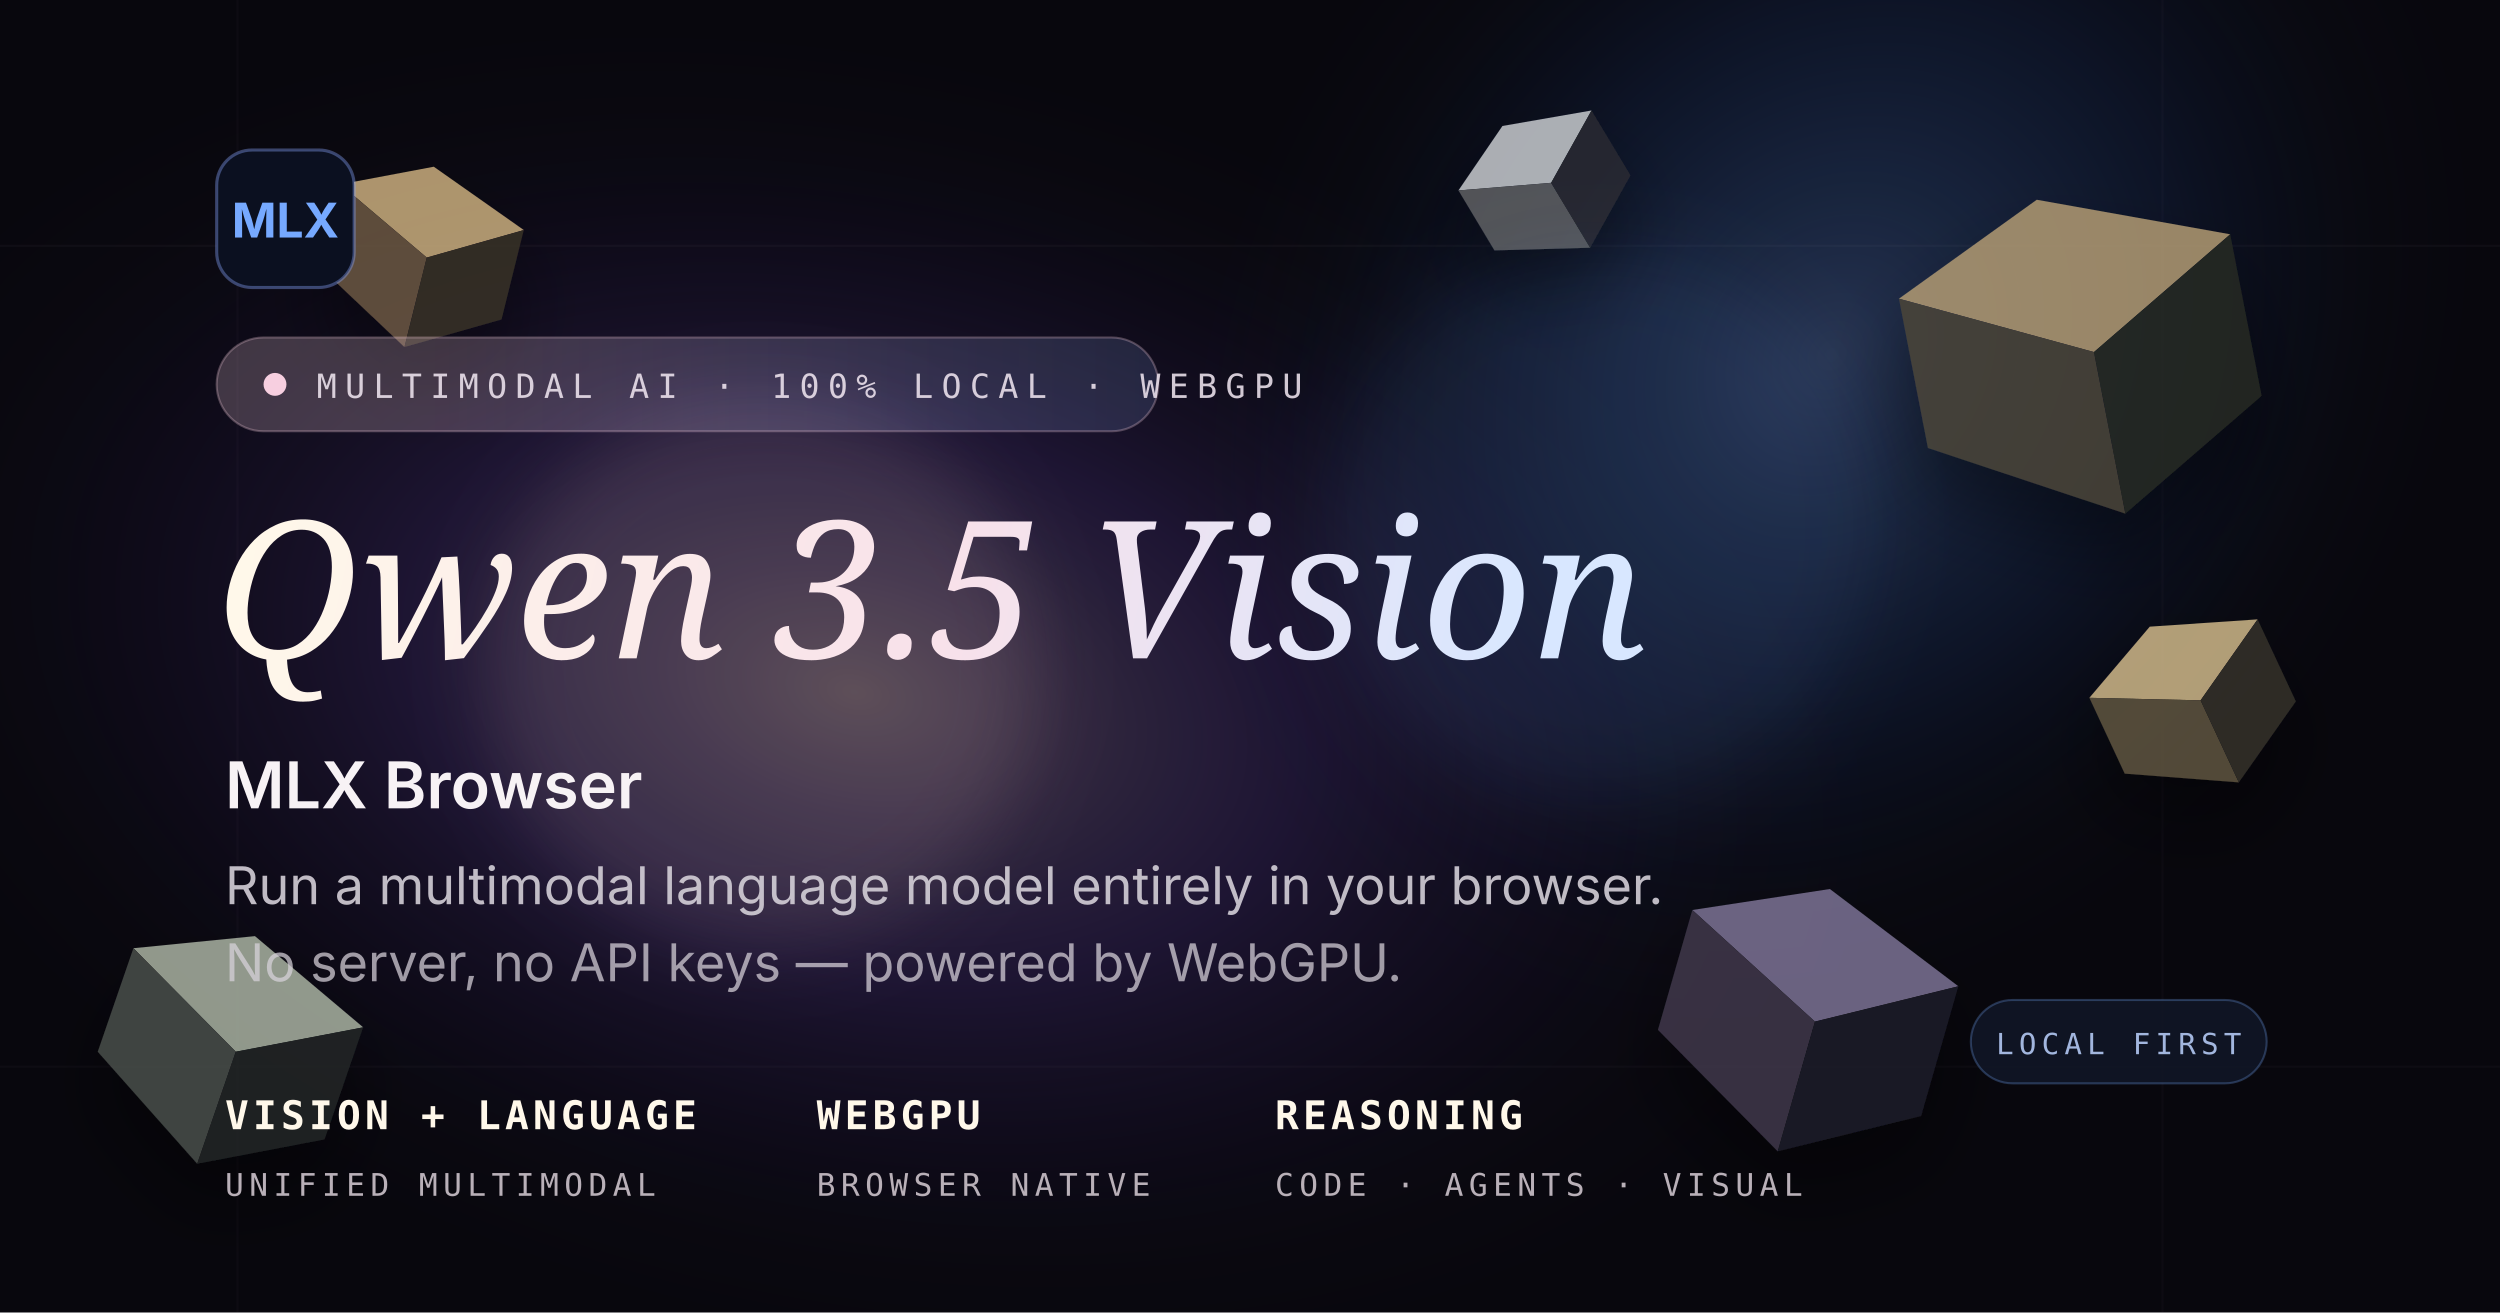
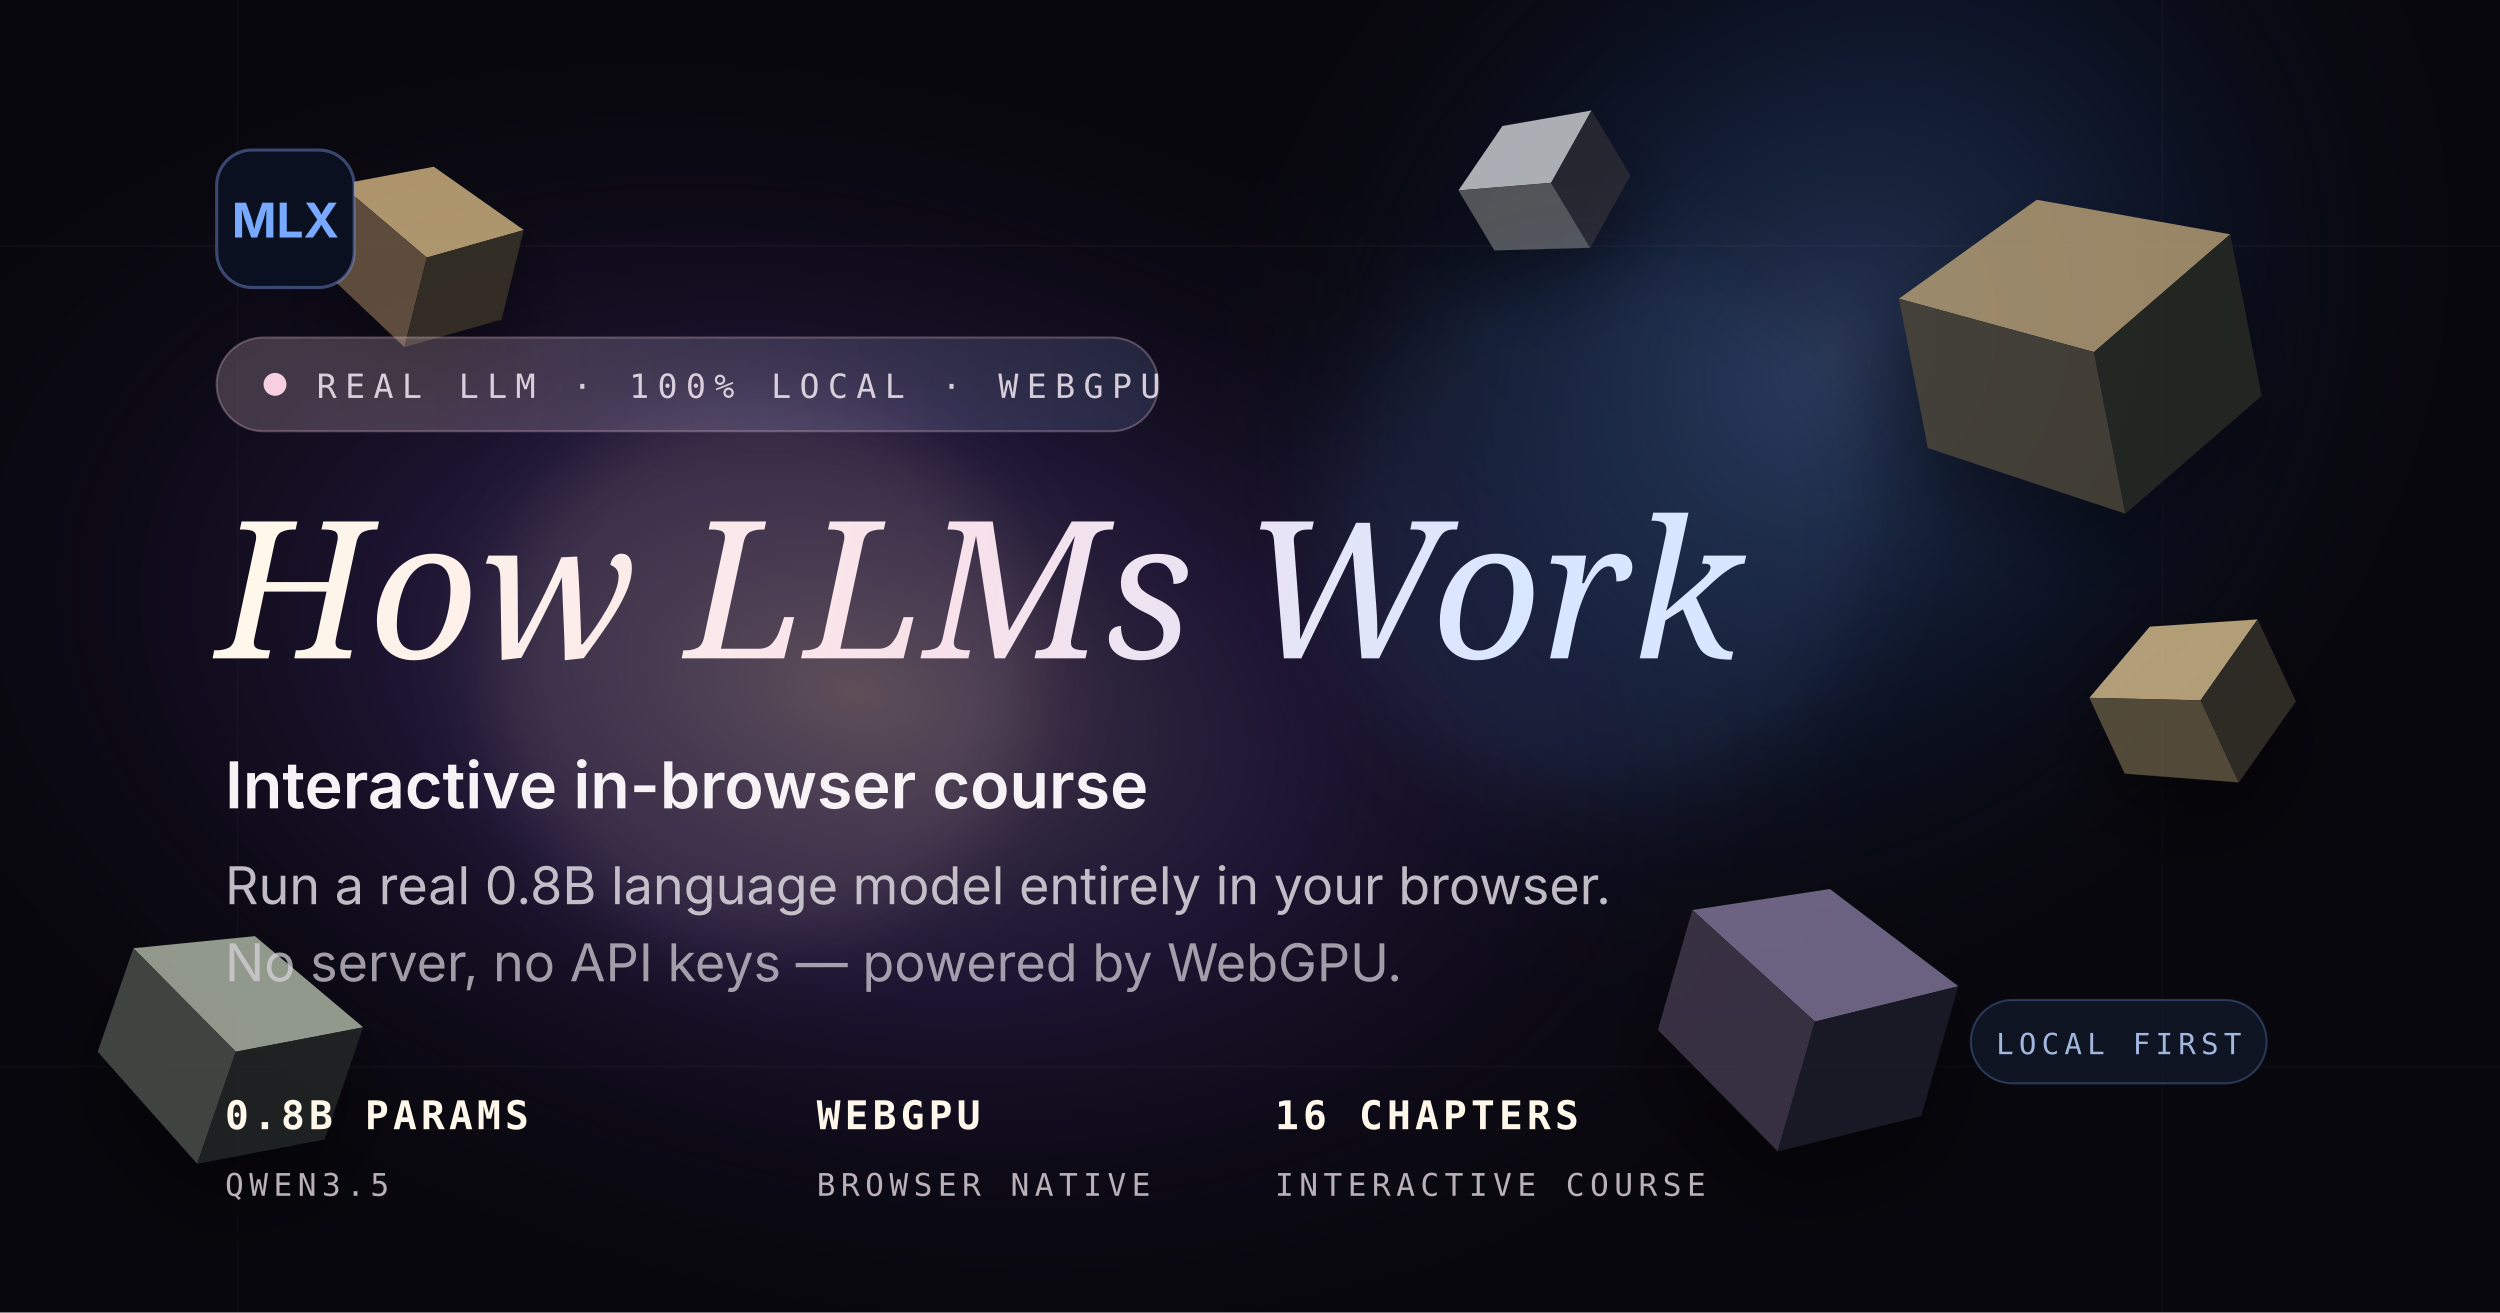
<svg xmlns="http://www.w3.org/2000/svg" width="1200" height="630" viewBox="0 0 1200 630" fill="none">
  <defs>
    <radialGradient id="glow-pink" cx="0" cy="0" r="1" gradientUnits="userSpaceOnUse" gradientTransform="translate(410 332) rotate(13) scale(520 320)">
      <stop stop-color="#F7CFE0" stop-opacity="0.28" />
      <stop offset="0.42" stop-color="#8B5CF6" stop-opacity="0.16" />
      <stop offset="1" stop-color="#08070D" stop-opacity="0" />
    </radialGradient>
    <radialGradient id="glow-blue" cx="0" cy="0" r="1" gradientUnits="userSpaceOnUse" gradientTransform="translate(880 170) rotate(128) scale(360 300)">
      <stop stop-color="#76A9FF" stop-opacity="0.28" />
      <stop offset="0.48" stop-color="#3B82F6" stop-opacity="0.12" />
      <stop offset="1" stop-color="#08070D" stop-opacity="0" />
    </radialGradient>
    <linearGradient id="title" x1="116" y1="260" x2="714" y2="390" gradientUnits="userSpaceOnUse">
      <stop stop-color="#FFF8EA" />
      <stop offset="0.55" stop-color="#F8E1EA" />
      <stop offset="1" stop-color="#D8E7FF" />
    </linearGradient>
    <linearGradient id="pill" x1="104" y1="112" x2="526" y2="112" gradientUnits="userSpaceOnUse">
      <stop stop-color="#F7CFE0" stop-opacity="0.22" />
      <stop offset="1" stop-color="#76A9FF" stop-opacity="0.14" />
    </linearGradient>
    <filter id="blur" x="-40%" y="-40%" width="180%" height="180%" color-interpolation-filters="sRGB">
      <feGaussianBlur stdDeviation="18" />
    </filter>
    <filter id="shadow" x="-50%" y="-50%" width="200%" height="200%" color-interpolation-filters="sRGB">
      <feDropShadow dx="0" dy="22" stdDeviation="18" flood-color="#000000" flood-opacity="0.45" />
    </filter>
  </defs>
  <rect width="1200" height="630" fill="#08070D" />
  <rect width="1200" height="630" fill="url(#glow-pink)" />
  <rect width="1200" height="630" fill="url(#glow-blue)" />
  <g opacity="0.28">
    <path d="M0 118H1200" stroke="#DAC5D7" stroke-opacity="0.12" />
    <path d="M0 512H1200" stroke="#DAC5D7" stroke-opacity="0.1" />
    <path d="M114 0V630" stroke="#DAC5D7" stroke-opacity="0.08" />
    <path d="M1038 0V630" stroke="#DAC5D7" stroke-opacity="0.08" />
  </g>
  <g filter="url(#shadow)" opacity="0.84">
    <g transform="translate(905 110) rotate(-11)">
      <path d="M0 34L74 0L162 34L87 77L0 34Z" fill="#B39B73" />
      <path d="M0 34L87 77L87 156L0 107V34Z" fill="#4C4439" />
      <path d="M87 77L162 34V113L87 156V77Z" fill="#272923" />
    </g>
    <g transform="translate(820 410) rotate(16) scale(.82)">
      <path d="M0 34L74 0L162 34L87 77L0 34Z" fill="#7D7395" />
      <path d="M0 34L87 77L87 156L0 107V34Z" fill="#40394C" />
      <path d="M87 77L162 34V113L87 156V77Z" fill="#1D1E29" />
    </g>
    <g transform="translate(995 318) rotate(-25) scale(.55)">
      <path d="M0 34L74 0L162 34L87 77L0 34Z" fill="#D1B98A" />
      <path d="M0 34L87 77L87 156L0 107V34Z" fill="#605540" />
      <path d="M87 77L162 34V113L87 156V77Z" fill="#34322B" />
    </g>
    <g transform="translate(72 432) rotate(19) scale(.72)">
      <path d="M0 34L74 0L162 34L87 77L0 34Z" fill="#AAB3A3" />
      <path d="M0 34L87 77L87 156L0 107V34Z" fill="#4A4F4B" />
      <path d="M87 77L162 34V113L87 156V77Z" fill="#232828" />
    </g>
    <g transform="translate(168 70) rotate(14) scale(.56)">
      <path d="M0 34L74 0L162 34L87 77L0 34Z" fill="#CBAE7E" />
      <path d="M0 34L87 77L87 156L0 107V34Z" fill="#6C5943" />
      <path d="M87 77L162 34V113L87 156V77Z" fill="#393128" />
    </g>
    <g transform="translate(692 78) rotate(-31) scale(.46)">
      <path d="M0 34L74 0L162 34L87 77L0 34Z" fill="#C8CCD0" />
      <path d="M0 34L87 77L87 156L0 107V34Z" fill="#5E6063" />
      <path d="M87 77L162 34V113L87 156V77Z" fill="#2B2C31" />
    </g>
  </g>
  <g opacity="0.56" filter="url(#blur)">
    <circle cx="366" cy="322" r="132" fill="#F7CFE0" fill-opacity="0.2" />
    <circle cx="768" cy="253" r="132" fill="#76A9FF" fill-opacity="0.14" />
  </g>
  <g transform="translate(104 72)">
    <rect x="0" y="0" width="66" height="66" rx="17" fill="#0B1020" stroke="#8AA7FF" stroke-opacity="0.38" stroke-width="1.5" />
    <text x="33" y="42" text-anchor="middle" font-family="Inter, ui-sans-serif, system-ui, sans-serif" font-weight="700" font-size="23" fill="#76A9FF">MLX</text>
  </g>
  <g transform="translate(104 162)">
    <rect width="452" height="45" rx="22.5" fill="url(#pill)" stroke="#F7CFE0" stroke-opacity="0.28" />
    <circle cx="28" cy="22.5" r="5.5" fill="#F7CFE0" />
-     <text x="48" y="29" font-family="'DM Mono', ui-monospace, SFMono-Regular, Menlo, monospace" font-size="16" letter-spacing="4" fill="#F1E7F1" fill-opacity="0.86">MULTIMODAL AI · 100% LOCAL · WEBGPU</text>
+     <text x="48" y="29" font-family="'DM Mono', ui-monospace, SFMono-Regular, Menlo, monospace" font-size="16" letter-spacing="4" fill="#F1E7F1" fill-opacity="0.86">REAL LLM · 100% LOCAL · WEBGPU</text>
  </g>
-   <text x="104" y="316" font-family="'Instrument Serif', Georgia, serif" font-size="92" font-style="italic" fill="url(#title)">Qwen 3.5 Vision</text>
-   <text x="108" y="388" font-family="Inter, ui-sans-serif, system-ui, sans-serif" font-size="31" font-weight="600" fill="#F7F2F5">MLX Browser</text>
-   <text x="108" y="434" font-family="Inter, ui-sans-serif, system-ui, sans-serif" font-size="25" fill="#D8D3DB" fill-opacity="0.88">Run a multimodal language model entirely in your browser.</text>
+   <text x="104" y="316" font-family="'Instrument Serif', Georgia, serif" font-size="92" font-style="italic" fill="url(#title)">How LLMs Work</text>
+   <text x="108" y="388" font-family="Inter, ui-sans-serif, system-ui, sans-serif" font-size="31" font-weight="600" fill="#F7F2F5">Interactive in-browser course</text>
+   <text x="108" y="434" font-family="Inter, ui-sans-serif, system-ui, sans-serif" font-size="25" fill="#D8D3DB" fill-opacity="0.88">Run a real 0.8B language model entirely in your browser.</text>
  <text x="108" y="471" font-family="Inter, ui-sans-serif, system-ui, sans-serif" font-size="25" fill="#D8D3DB" fill-opacity="0.72">No server, no API keys — powered by WebGPU.</text>
  <g font-family="'DM Mono', ui-monospace, SFMono-Regular, Menlo, monospace">
    <g transform="translate(108 542)">
-       <text font-size="19" font-weight="700" letter-spacing="2" fill="#FFF8EA">VISION + LANGUAGE</text>
-       <text y="32" font-size="15" letter-spacing="2.6" fill="#B9B0B8">UNIFIED MULTIMODAL</text>
+       <text font-size="19" font-weight="700" letter-spacing="2" fill="#FFF8EA">0.8B PARAMS</text>
+       <text y="32" font-size="15" letter-spacing="2.6" fill="#B9B0B8">QWEN3.5</text>
    </g>
    <g transform="translate(392 542)">
      <text font-size="19" font-weight="700" letter-spacing="2" fill="#FFF8EA">WEBGPU</text>
      <text y="32" font-size="15" letter-spacing="2.6" fill="#B9B0B8">BROWSER NATIVE</text>
    </g>
    <g transform="translate(612 542)">
-       <text font-size="19" font-weight="700" letter-spacing="2" fill="#FFF8EA">REASONING</text>
-       <text y="32" font-size="15" letter-spacing="2.6" fill="#B9B0B8">CODE · AGENTS · VISUAL</text>
+       <text font-size="19" font-weight="700" letter-spacing="2" fill="#FFF8EA">16 CHAPTERS</text>
+       <text y="32" font-size="15" letter-spacing="2.6" fill="#B9B0B8">INTERACTIVE COURSE</text>
    </g>
  </g>
  <g transform="translate(946 480)" opacity="0.86">
    <rect width="142" height="40" rx="20" fill="#101626" stroke="#76A9FF" stroke-opacity="0.32" />
    <text x="71" y="26" text-anchor="middle" font-family="'DM Mono', ui-monospace, SFMono-Regular, Menlo, monospace" font-size="14" letter-spacing="2.5" fill="#BBD2FF">LOCAL FIRST</text>
  </g>
</svg>
